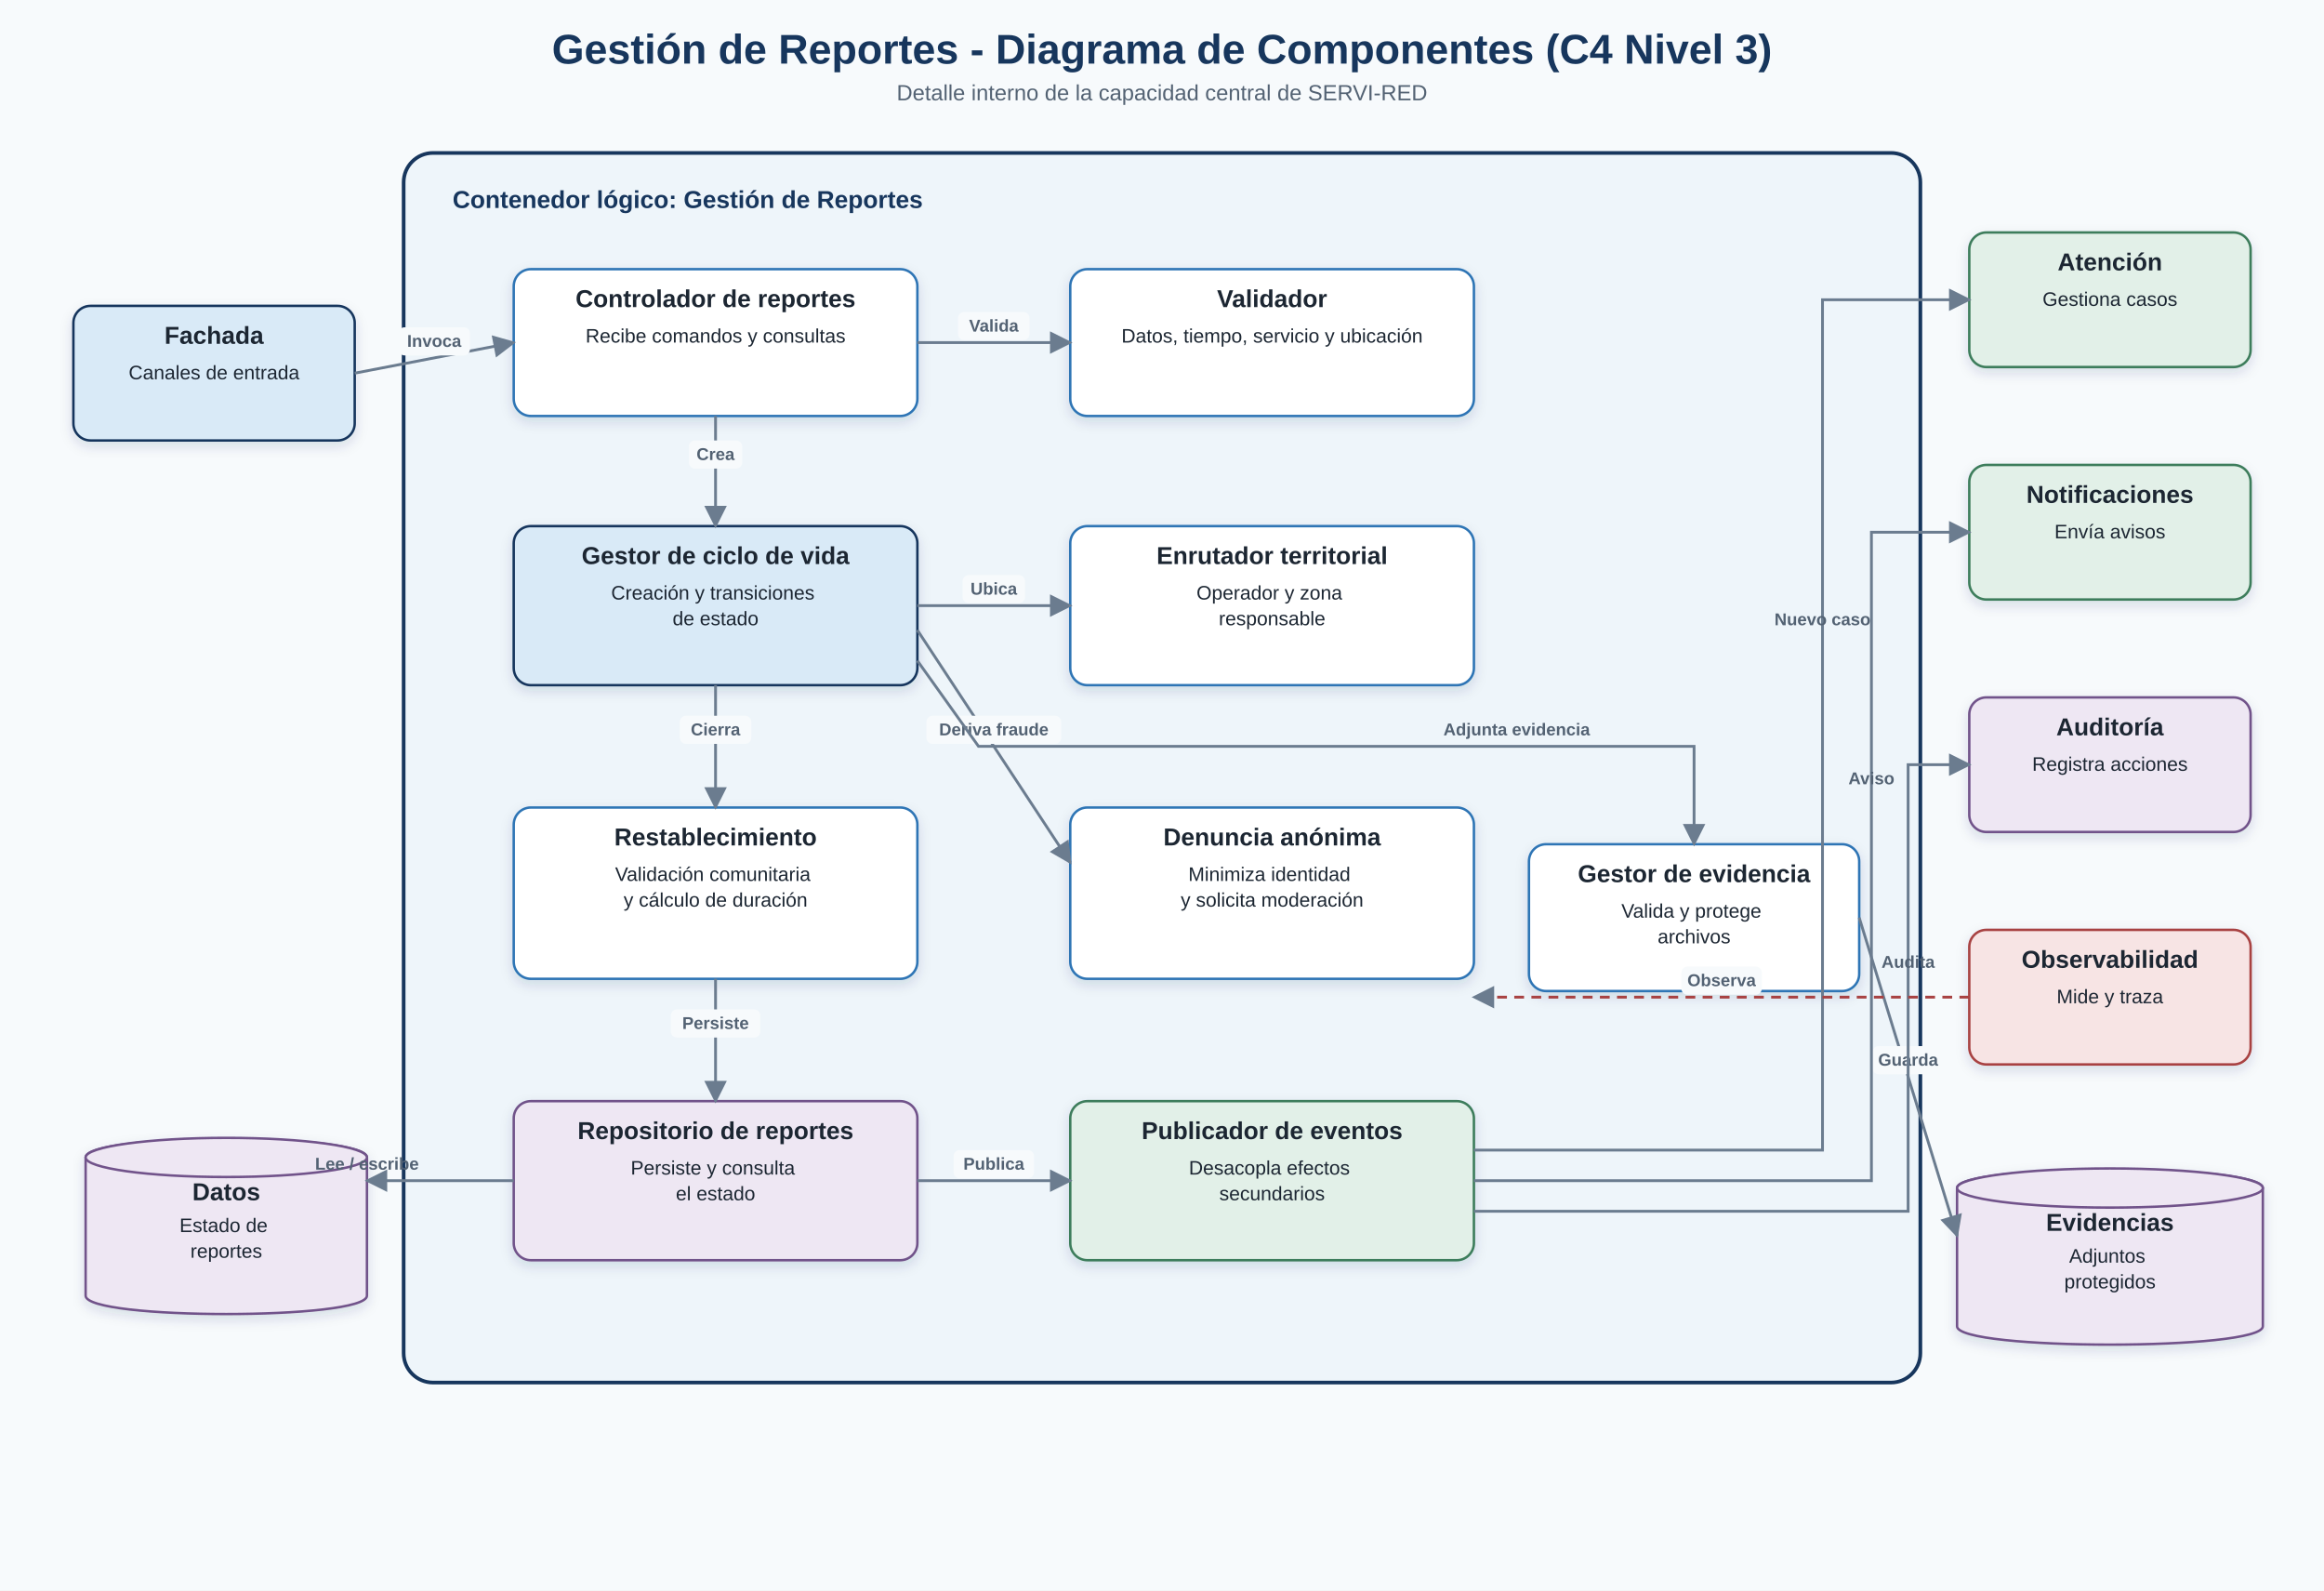
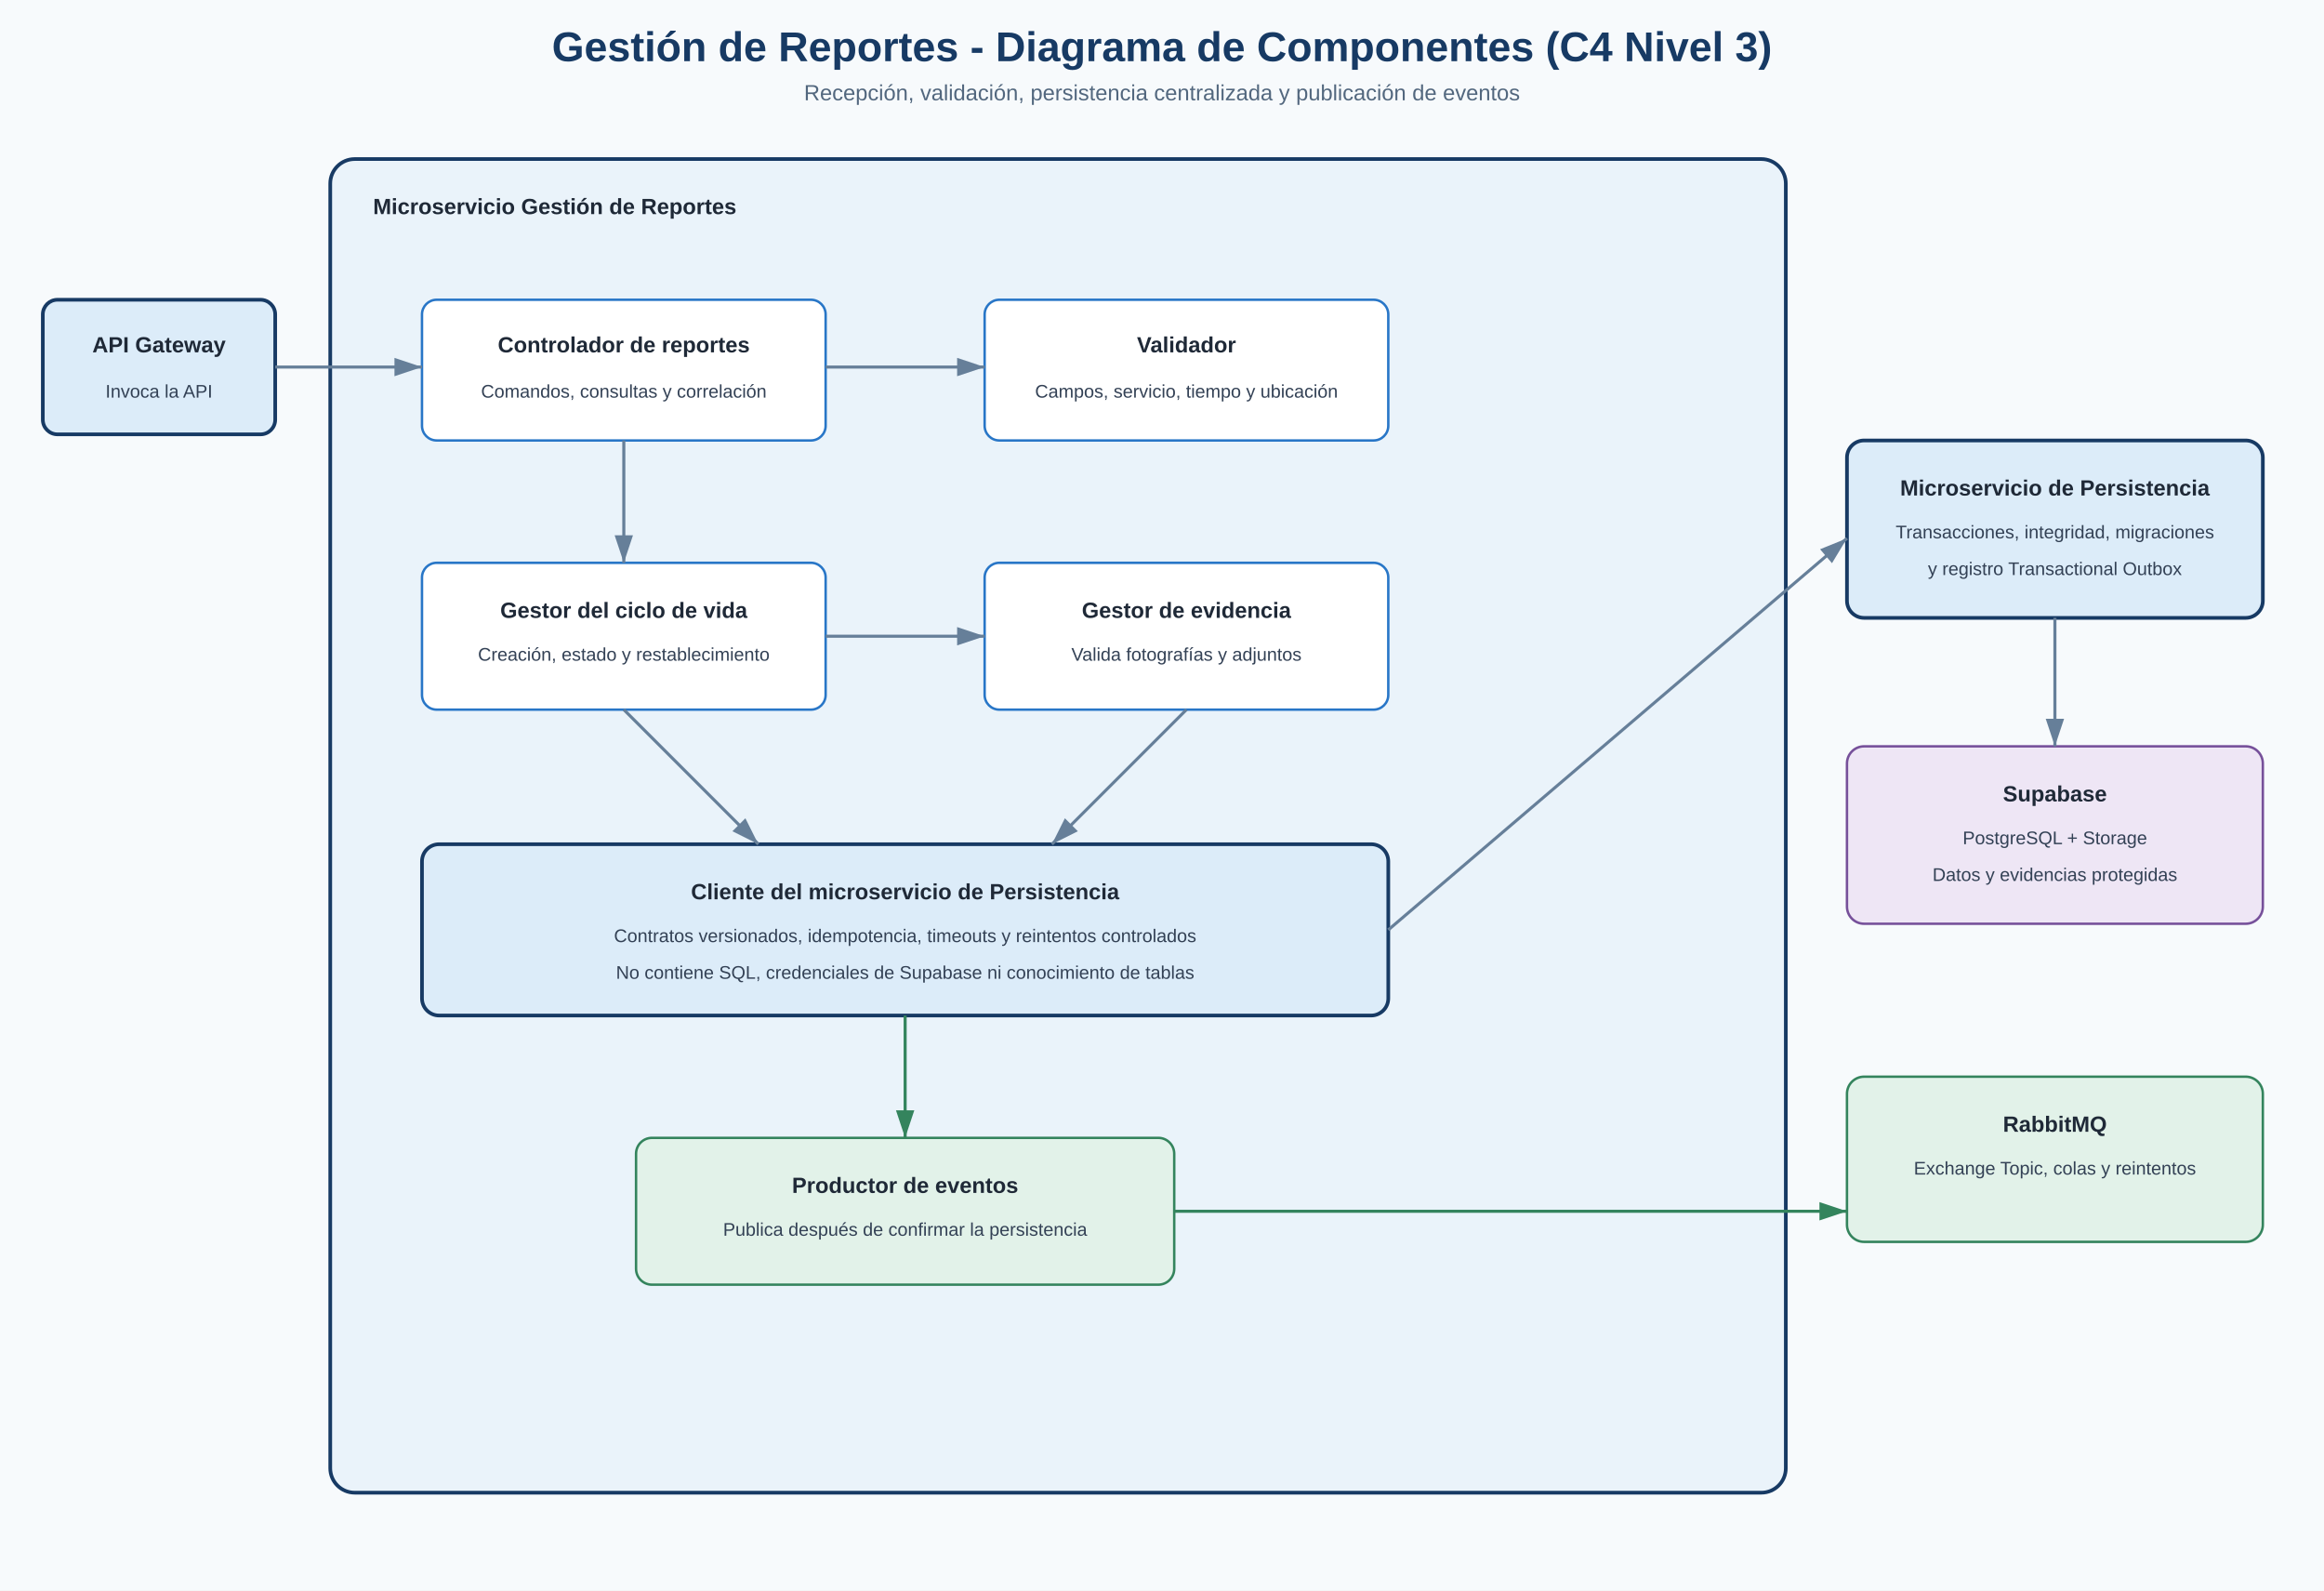
<svg xmlns="http://www.w3.org/2000/svg" width="1900" height="1300" viewBox="0 0 1900 1300">
  <defs>
-     <filter id="shadow" x="-20%" y="-20%" width="140%" height="140%">
-       <feDropShadow dx="0" dy="4" stdDeviation="5" flood-color="#17365D" flood-opacity="0.14" />
-     </filter>
-     <marker id="arrow" viewBox="0 0 10 10" refX="9" refY="5" markerWidth="8" markerHeight="8" orient="auto-start-reverse">
-       <path d="M 0 0 L 10 5 L 0 10 z" fill="#6B7C8F" />
+     <style>.t{font:700 34px Arial;fill:#173a64}.s{font:18px Arial;fill:#52677e}.h{font:700 18px Arial;fill:#1f2937}.p{font:15px Arial;fill:#334155}.box{fill:#fff;stroke:#2876c7;stroke-width:2}.core{fill:#dcecf9;stroke:#173a64;stroke-width:3}.infra{fill:#e2f2e9;stroke:#34845d;stroke-width:2}.data{fill:#eee6f5;stroke:#76509a;stroke-width:2}.a{stroke:#667f99;stroke-width:2.5;fill:none;marker-end:url(#m)}.g{stroke:#34845d;stroke-width:2.5;fill:none;marker-end:url(#mg)}</style>
+     <marker id="m" markerWidth="10" markerHeight="10" refX="9" refY="3" orient="auto">
+       <path d="M0 0L9 3 0 6Z" fill="#667f99" />
    </marker>
-     <marker id="arrowBlue" viewBox="0 0 10 10" refX="9" refY="5" markerWidth="8" markerHeight="8" orient="auto-start-reverse">
-       <path d="M 0 0 L 10 5 L 0 10 z" fill="#2F75B5" />
+     <marker id="mg" markerWidth="10" markerHeight="10" refX="9" refY="3" orient="auto">
+       <path d="M0 0L9 3 0 6Z" fill="#34845d" />
    </marker>
-     <style>
-       text{font-family:Arial,Helvetica,sans-serif;fill:#1D2733}
-       .title{font-size:34px;font-weight:700;fill:#17365D}
-       .subtitle{font-size:18px;fill:#536273}
-       .boxTitle{font-size:20px;font-weight:700}
-       .body{font-size:16px}
-       .small{font-size:14px;fill:#536273}
-       .edge{font-size:14px;font-weight:600;fill:#536273}
-       .zone{font-size:20px;font-weight:700;fill:#17365D}
-     </style>
  </defs>
-   <rect width="1900" height="1300" fill="#F7FAFC" />
-   <text x="950" y="52" text-anchor="middle" class="title">Gestión de Reportes - Diagrama de Componentes (C4 Nivel 3)</text>
-   <text x="950" y="82" text-anchor="middle" class="subtitle">Detalle interno de la capacidad central de SERVI-RED</text>
-   <rect x="330" y="125" width="1240" height="1005" rx="24" fill="#EEF5FA" stroke="#17365D" stroke-width="3" />
-   <text x="370" y="170" class="zone">Contenedor lógico: Gestión de Reportes</text>
-   <g filter="url(#shadow)">
-     <rect x="60" y="250" width="230" height="110" rx="14" fill="#D9EAF7" stroke="#17365D" stroke-width="2" />
-     <text x="175" y="281" text-anchor="middle" class="boxTitle" fill="#17365D">Fachada</text>
-     <text x="175" y="310" text-anchor="middle" class="body">
-       <tspan x="175" dy="0">Canales de entrada</tspan>
-     </text>
-   </g>
-   <g filter="url(#shadow)">
-     <rect x="1610" y="190" width="230" height="110" rx="14" fill="#E2F0E8" stroke="#3E7D5B" stroke-width="2" />
-     <text x="1725" y="221" text-anchor="middle" class="boxTitle" fill="#17365D">Atención</text>
-     <text x="1725" y="250" text-anchor="middle" class="body">
-       <tspan x="1725" dy="0">Gestiona casos</tspan>
-     </text>
-   </g>
-   <g filter="url(#shadow)">
-     <rect x="1610" y="380" width="230" height="110" rx="14" fill="#E2F0E8" stroke="#3E7D5B" stroke-width="2" />
-     <text x="1725" y="411" text-anchor="middle" class="boxTitle" fill="#17365D">Notificaciones</text>
-     <text x="1725" y="440" text-anchor="middle" class="body">
-       <tspan x="1725" dy="0">Envía avisos</tspan>
-     </text>
-   </g>
-   <g filter="url(#shadow)">
-     <rect x="1610" y="570" width="230" height="110" rx="14" fill="#EEE7F3" stroke="#71538A" stroke-width="2" />
-     <text x="1725" y="601" text-anchor="middle" class="boxTitle" fill="#17365D">Auditoría</text>
-     <text x="1725" y="630" text-anchor="middle" class="body">
-       <tspan x="1725" dy="0">Registra acciones</tspan>
-     </text>
-   </g>
-   <g filter="url(#shadow)">
-     <rect x="1610" y="760" width="230" height="110" rx="14" fill="#F7E4E4" stroke="#A84242" stroke-width="2" />
-     <text x="1725" y="791" text-anchor="middle" class="boxTitle" fill="#17365D">Observabilidad</text>
-     <text x="1725" y="820" text-anchor="middle" class="body">
-       <tspan x="1725" dy="0">Mide y traza</tspan>
-     </text>
-   </g>
-   <g filter="url(#shadow)">
-     <path d="M70,946 C70,926 300,926 300,946 L300,1059 C300,1079 70,1079 70,1059 Z" fill="#EEE7F3" stroke="#71538A" stroke-width="2" />
-     <ellipse cx="185" cy="946" rx="115" ry="16" fill="#EEE7F3" stroke="#71538A" stroke-width="2" />
-     <text x="185" y="981" text-anchor="middle" class="boxTitle">Datos</text>
-     <text x="185" y="1007" text-anchor="middle" class="body">
-       <tspan x="185" dy="0">Estado de</tspan>
-       <tspan x="185" dy="21">reportes</tspan>
-     </text>
-   </g>
-   <g filter="url(#shadow)">
-     <path d="M1600,971 C1600,951 1850,951 1850,971 L1850,1084 C1850,1104 1600,1104 1600,1084 Z" fill="#EEE7F3" stroke="#71538A" stroke-width="2" />
-     <ellipse cx="1725" cy="971" rx="125" ry="16" fill="#EEE7F3" stroke="#71538A" stroke-width="2" />
-     <text x="1725" y="1006" text-anchor="middle" class="boxTitle">Evidencias</text>
-     <text x="1725" y="1032" text-anchor="middle" class="body">
-       <tspan x="1725" dy="0">Adjuntos</tspan>
-       <tspan x="1725" dy="21">protegidos</tspan>
-     </text>
-   </g>
-   <g filter="url(#shadow)">
-     <rect x="420" y="220" width="330" height="120" rx="14" fill="#FFFFFF" stroke="#2F75B5" stroke-width="2" />
-     <text x="585" y="251" text-anchor="middle" class="boxTitle" fill="#17365D">Controlador de reportes</text>
-     <text x="585" y="280" text-anchor="middle" class="body">
-       <tspan x="585" dy="0">Recibe comandos y consultas</tspan>
-     </text>
-   </g>
-   <g filter="url(#shadow)">
-     <rect x="875" y="220" width="330" height="120" rx="14" fill="#FFFFFF" stroke="#2F75B5" stroke-width="2" />
-     <text x="1040" y="251" text-anchor="middle" class="boxTitle" fill="#17365D">Validador</text>
-     <text x="1040" y="280" text-anchor="middle" class="body">
-       <tspan x="1040" dy="0">Datos, tiempo, servicio y ubicación</tspan>
-     </text>
-   </g>
-   <g filter="url(#shadow)">
-     <rect x="420" y="430" width="330" height="130" rx="14" fill="#D9EAF7" stroke="#17365D" stroke-width="2" />
-     <text x="585" y="461" text-anchor="middle" class="boxTitle" fill="#17365D">Gestor de ciclo de vida</text>
-     <text x="585" y="490" text-anchor="middle" class="body">
-       <tspan x="585" dy="0">Creación y transiciones</tspan>
-       <tspan x="585" dy="21">de estado</tspan>
-     </text>
-   </g>
-   <g filter="url(#shadow)">
-     <rect x="875" y="430" width="330" height="130" rx="14" fill="#FFFFFF" stroke="#2F75B5" stroke-width="2" />
-     <text x="1040" y="461" text-anchor="middle" class="boxTitle" fill="#17365D">Enrutador territorial</text>
-     <text x="1040" y="490" text-anchor="middle" class="body">
-       <tspan x="1040" dy="0">Operador y zona</tspan>
-       <tspan x="1040" dy="21">responsable</tspan>
-     </text>
-   </g>
-   <g filter="url(#shadow)">
-     <rect x="420" y="660" width="330" height="140" rx="14" fill="#FFFFFF" stroke="#2F75B5" stroke-width="2" />
-     <text x="585" y="691" text-anchor="middle" class="boxTitle" fill="#17365D">Restablecimiento</text>
-     <text x="585" y="720" text-anchor="middle" class="body">
-       <tspan x="585" dy="0">Validación comunitaria</tspan>
-       <tspan x="585" dy="21">y cálculo de duración</tspan>
-     </text>
-   </g>
-   <g filter="url(#shadow)">
-     <rect x="875" y="660" width="330" height="140" rx="14" fill="#FFFFFF" stroke="#2F75B5" stroke-width="2" />
-     <text x="1040" y="691" text-anchor="middle" class="boxTitle" fill="#17365D">Denuncia anónima</text>
-     <text x="1040" y="720" text-anchor="middle" class="body">
-       <tspan x="1040" dy="0">Minimiza identidad</tspan>
-       <tspan x="1040" dy="21">y solicita moderación</tspan>
-     </text>
-   </g>
-   <g filter="url(#shadow)">
-     <rect x="420" y="900" width="330" height="130" rx="14" fill="#EEE7F3" stroke="#71538A" stroke-width="2" />
-     <text x="585" y="931" text-anchor="middle" class="boxTitle" fill="#17365D">Repositorio de reportes</text>
-     <text x="585" y="960" text-anchor="middle" class="body">
-       <tspan x="585" dy="0">Persiste y consulta</tspan>
-       <tspan x="585" dy="21">el estado</tspan>
-     </text>
-   </g>
-   <g filter="url(#shadow)">
-     <rect x="875" y="900" width="330" height="130" rx="14" fill="#E2F0E8" stroke="#3E7D5B" stroke-width="2" />
-     <text x="1040" y="931" text-anchor="middle" class="boxTitle" fill="#17365D">Publicador de eventos</text>
-     <text x="1040" y="960" text-anchor="middle" class="body">
-       <tspan x="1040" dy="0">Desacopla efectos</tspan>
-       <tspan x="1040" dy="21">secundarios</tspan>
-     </text>
-   </g>
-   <g filter="url(#shadow)">
-     <rect x="1250" y="690" width="270" height="120" rx="14" fill="#FFFFFF" stroke="#2F75B5" stroke-width="2" />
-     <text x="1385" y="721" text-anchor="middle" class="boxTitle" fill="#17365D">Gestor de evidencia</text>
-     <text x="1385" y="750" text-anchor="middle" class="body">
-       <tspan x="1385" dy="0">Valida y protege</tspan>
-       <tspan x="1385" dy="21">archivos</tspan>
-     </text>
-   </g>
-   <g>
-     <path d="M290,305 L420,280" fill="none" stroke="#6B7C8F" stroke-width="2.3" marker-end="url(#arrow)" />
-     <rect x="325.8" y="267.5" width="58.4" height="23" rx="5" fill="#F7FAFC" />
-     <text x="355" y="283.5" text-anchor="middle" class="edge">Invoca</text>
-   </g>
-   <g>
-     <path d="M750,280 L875,280" fill="none" stroke="#6B7C8F" stroke-width="2.3" marker-end="url(#arrow)" />
-     <rect x="783.3" y="255" width="58.4" height="23" rx="5" fill="#F7FAFC" />
-     <text x="812.5" y="271" text-anchor="middle" class="edge">Valida</text>
-   </g>
-   <g>
-     <path d="M585,340 L585,430" fill="none" stroke="#6B7C8F" stroke-width="2.3" marker-end="url(#arrow)" />
-     <rect x="563.2" y="360" width="43.6" height="23" rx="5" fill="#F7FAFC" />
-     <text x="585" y="376" text-anchor="middle" class="edge">Crea</text>
-   </g>
-   <g>
-     <path d="M750,495 L875,495" fill="none" stroke="#6B7C8F" stroke-width="2.3" marker-end="url(#arrow)" />
-     <rect x="787" y="470" width="51" height="23" rx="5" fill="#F7FAFC" />
-     <text x="812.5" y="486" text-anchor="middle" class="edge">Ubica</text>
-   </g>
-   <g>
-     <path d="M585,560 L585,660" fill="none" stroke="#6B7C8F" stroke-width="2.3" marker-end="url(#arrow)" />
-     <rect x="555.8" y="585" width="58.4" height="23" rx="5" fill="#F7FAFC" />
-     <text x="585" y="601" text-anchor="middle" class="edge">Cierra</text>
-   </g>
-   <g>
-     <path d="M750,515 L875,705" fill="none" stroke="#6B7C8F" stroke-width="2.3" marker-end="url(#arrow)" />
-     <rect x="757.4" y="585" width="110.2" height="23" rx="5" fill="#F7FAFC" />
-     <text x="812.5" y="601" text-anchor="middle" class="edge">Deriva fraude</text>
-   </g>
-   <g>
-     <path d="M585,800 L585,900" fill="none" stroke="#6B7C8F" stroke-width="2.3" marker-end="url(#arrow)" />
-     <rect x="548.4" y="825" width="73.2" height="23" rx="5" fill="#F7FAFC" />
-     <text x="585" y="841" text-anchor="middle" class="edge">Persiste</text>
-   </g>
-   <g>
-     <path d="M750,540 L800,610 L1385,610 L1385,690" fill="none" stroke="#6B7C8F" stroke-width="2.3" marker-end="url(#arrow)" />
-     <text x="1240" y="601" text-anchor="middle" class="edge">Adjunta evidencia</text>
-   </g>
-   <g>
-     <path d="M750,965 L875,965" fill="none" stroke="#6B7C8F" stroke-width="2.3" marker-end="url(#arrow)" />
-     <rect x="779.6" y="940" width="65.8" height="23" rx="5" fill="#F7FAFC" />
-     <text x="812.5" y="956" text-anchor="middle" class="edge">Publica</text>
-   </g>
-   <g>
-     <path d="M420,965 L300,965" fill="none" stroke="#6B7C8F" stroke-width="2.3" marker-end="url(#arrow)" />
-     <text x="300" y="956" text-anchor="middle" class="edge">Lee / escribe</text>
-   </g>
-   <g>
-     <path d="M1520,750 L1600,1010" fill="none" stroke="#6B7C8F" stroke-width="2.3" marker-end="url(#arrow)" />
-     <rect x="1530.8" y="855" width="58.4" height="23" rx="5" fill="#F7FAFC" />
-     <text x="1560" y="871" text-anchor="middle" class="edge">Guarda</text>
-   </g>
-   <g>
-     <path d="M1205,940 L1490,940 L1490,245 L1610,245" fill="none" stroke="#6B7C8F" stroke-width="2.3" marker-end="url(#arrow)" />
-     <text x="1490" y="511" text-anchor="middle" class="edge">Nuevo caso</text>
-   </g>
-   <g>
-     <path d="M1205,965 L1530,965 L1530,435 L1610,435" fill="none" stroke="#6B7C8F" stroke-width="2.3" marker-end="url(#arrow)" />
-     <text x="1530" y="641" text-anchor="middle" class="edge">Aviso</text>
-   </g>
-   <g>
-     <path d="M1205,990 L1560,990 L1560,625 L1610,625" fill="none" stroke="#6B7C8F" stroke-width="2.3" marker-end="url(#arrow)" />
-     <text x="1560" y="791" text-anchor="middle" class="edge">Audita</text>
-   </g>
-   <g>
-     <path d="M1610,815 L1205,815" fill="none" stroke="#A84242" stroke-width="2.3" stroke-dasharray="8 6" marker-end="url(#arrow)" />
-     <rect x="1374.6" y="790" width="65.8" height="23" rx="5" fill="#F7FAFC" />
-     <text x="1407.5" y="806" text-anchor="middle" class="edge">Observa</text>
-   </g>
+   <rect width="1900" height="1300" fill="#f7fafc" />
+   <text x="950" y="50" text-anchor="middle" class="t">Gestión de Reportes - Diagrama de Componentes (C4 Nivel 3)</text>
+   <text x="950" y="82" text-anchor="middle" class="s">Recepción, validación, persistencia centralizada y publicación de eventos</text>
+   <rect x="270" y="130" width="1190" height="1090" rx="20" fill="#eaf3fa" stroke="#173a64" stroke-width="3" />
+   <text x="305" y="175" class="h">Microservicio Gestión de Reportes</text>
+   <rect x="35" y="245" width="190" height="110" rx="12" class="core" />
+   <text x="130" y="288" text-anchor="middle" class="h">API Gateway</text>
+   <text x="130" y="325" text-anchor="middle" class="p">Invoca la API</text>
+   <rect x="345" y="245" width="330" height="115" rx="12" class="box" />
+   <text x="510" y="288" text-anchor="middle" class="h">Controlador de reportes</text>
+   <text x="510" y="325" text-anchor="middle" class="p">Comandos, consultas y correlación</text>
+   <path d="M225 300H345" class="a" />
+   <rect x="805" y="245" width="330" height="115" rx="12" class="box" />
+   <text x="970" y="288" text-anchor="middle" class="h">Validador</text>
+   <text x="970" y="325" text-anchor="middle" class="p">Campos, servicio, tiempo y ubicación</text>
+   <path d="M675 300H805" class="a" />
+   <rect x="345" y="460" width="330" height="120" rx="12" class="box" />
+   <text x="510" y="505" text-anchor="middle" class="h">Gestor del ciclo de vida</text>
+   <text x="510" y="540" text-anchor="middle" class="p">Creación, estado y restablecimiento</text>
+   <path d="M510 360V460" class="a" />
+   <rect x="805" y="460" width="330" height="120" rx="12" class="box" />
+   <text x="970" y="505" text-anchor="middle" class="h">Gestor de evidencia</text>
+   <text x="970" y="540" text-anchor="middle" class="p">Valida fotografías y adjuntos</text>
+   <path d="M675 520H805" class="a" />
+   <rect x="345" y="690" width="790" height="140" rx="14" class="core" />
+   <text x="740" y="735" text-anchor="middle" class="h">Cliente del microservicio de Persistencia</text>
+   <text x="740" y="770" text-anchor="middle" class="p">Contratos versionados, idempotencia, timeouts y reintentos controlados</text>
+   <text x="740" y="800" text-anchor="middle" class="p">No contiene SQL, credenciales de Supabase ni conocimiento de tablas</text>
+   <path d="M510 580L620 690" class="a" />
+   <path d="M970 580L860 690" class="a" />
+   <rect x="520" y="930" width="440" height="120" rx="13" class="infra" />
+   <text x="740" y="975" text-anchor="middle" class="h">Productor de eventos</text>
+   <text x="740" y="1010" text-anchor="middle" class="p">Publica después de confirmar la persistencia</text>
+   <path d="M740 830V930" class="g" />
+   <rect x="1510" y="360" width="340" height="145" rx="14" class="core" />
+   <text x="1680" y="405" text-anchor="middle" class="h">Microservicio de Persistencia</text>
+   <text x="1680" y="440" text-anchor="middle" class="p">Transacciones, integridad, migraciones</text>
+   <text x="1680" y="470" text-anchor="middle" class="p">y registro Transactional Outbox</text>
+   <path d="M1135 760L1510 440" class="a" />
+   <rect x="1510" y="610" width="340" height="145" rx="14" class="data" />
+   <text x="1680" y="655" text-anchor="middle" class="h">Supabase</text>
+   <text x="1680" y="690" text-anchor="middle" class="p">PostgreSQL + Storage</text>
+   <text x="1680" y="720" text-anchor="middle" class="p">Datos y evidencias protegidas</text>
+   <path d="M1680 505V610" class="a" />
+   <rect x="1510" y="880" width="340" height="135" rx="14" class="infra" />
+   <text x="1680" y="925" text-anchor="middle" class="h">RabbitMQ</text>
+   <text x="1680" y="960" text-anchor="middle" class="p">Exchange Topic, colas y reintentos</text>
+   <path d="M960 990H1510" class="g" />
</svg>
